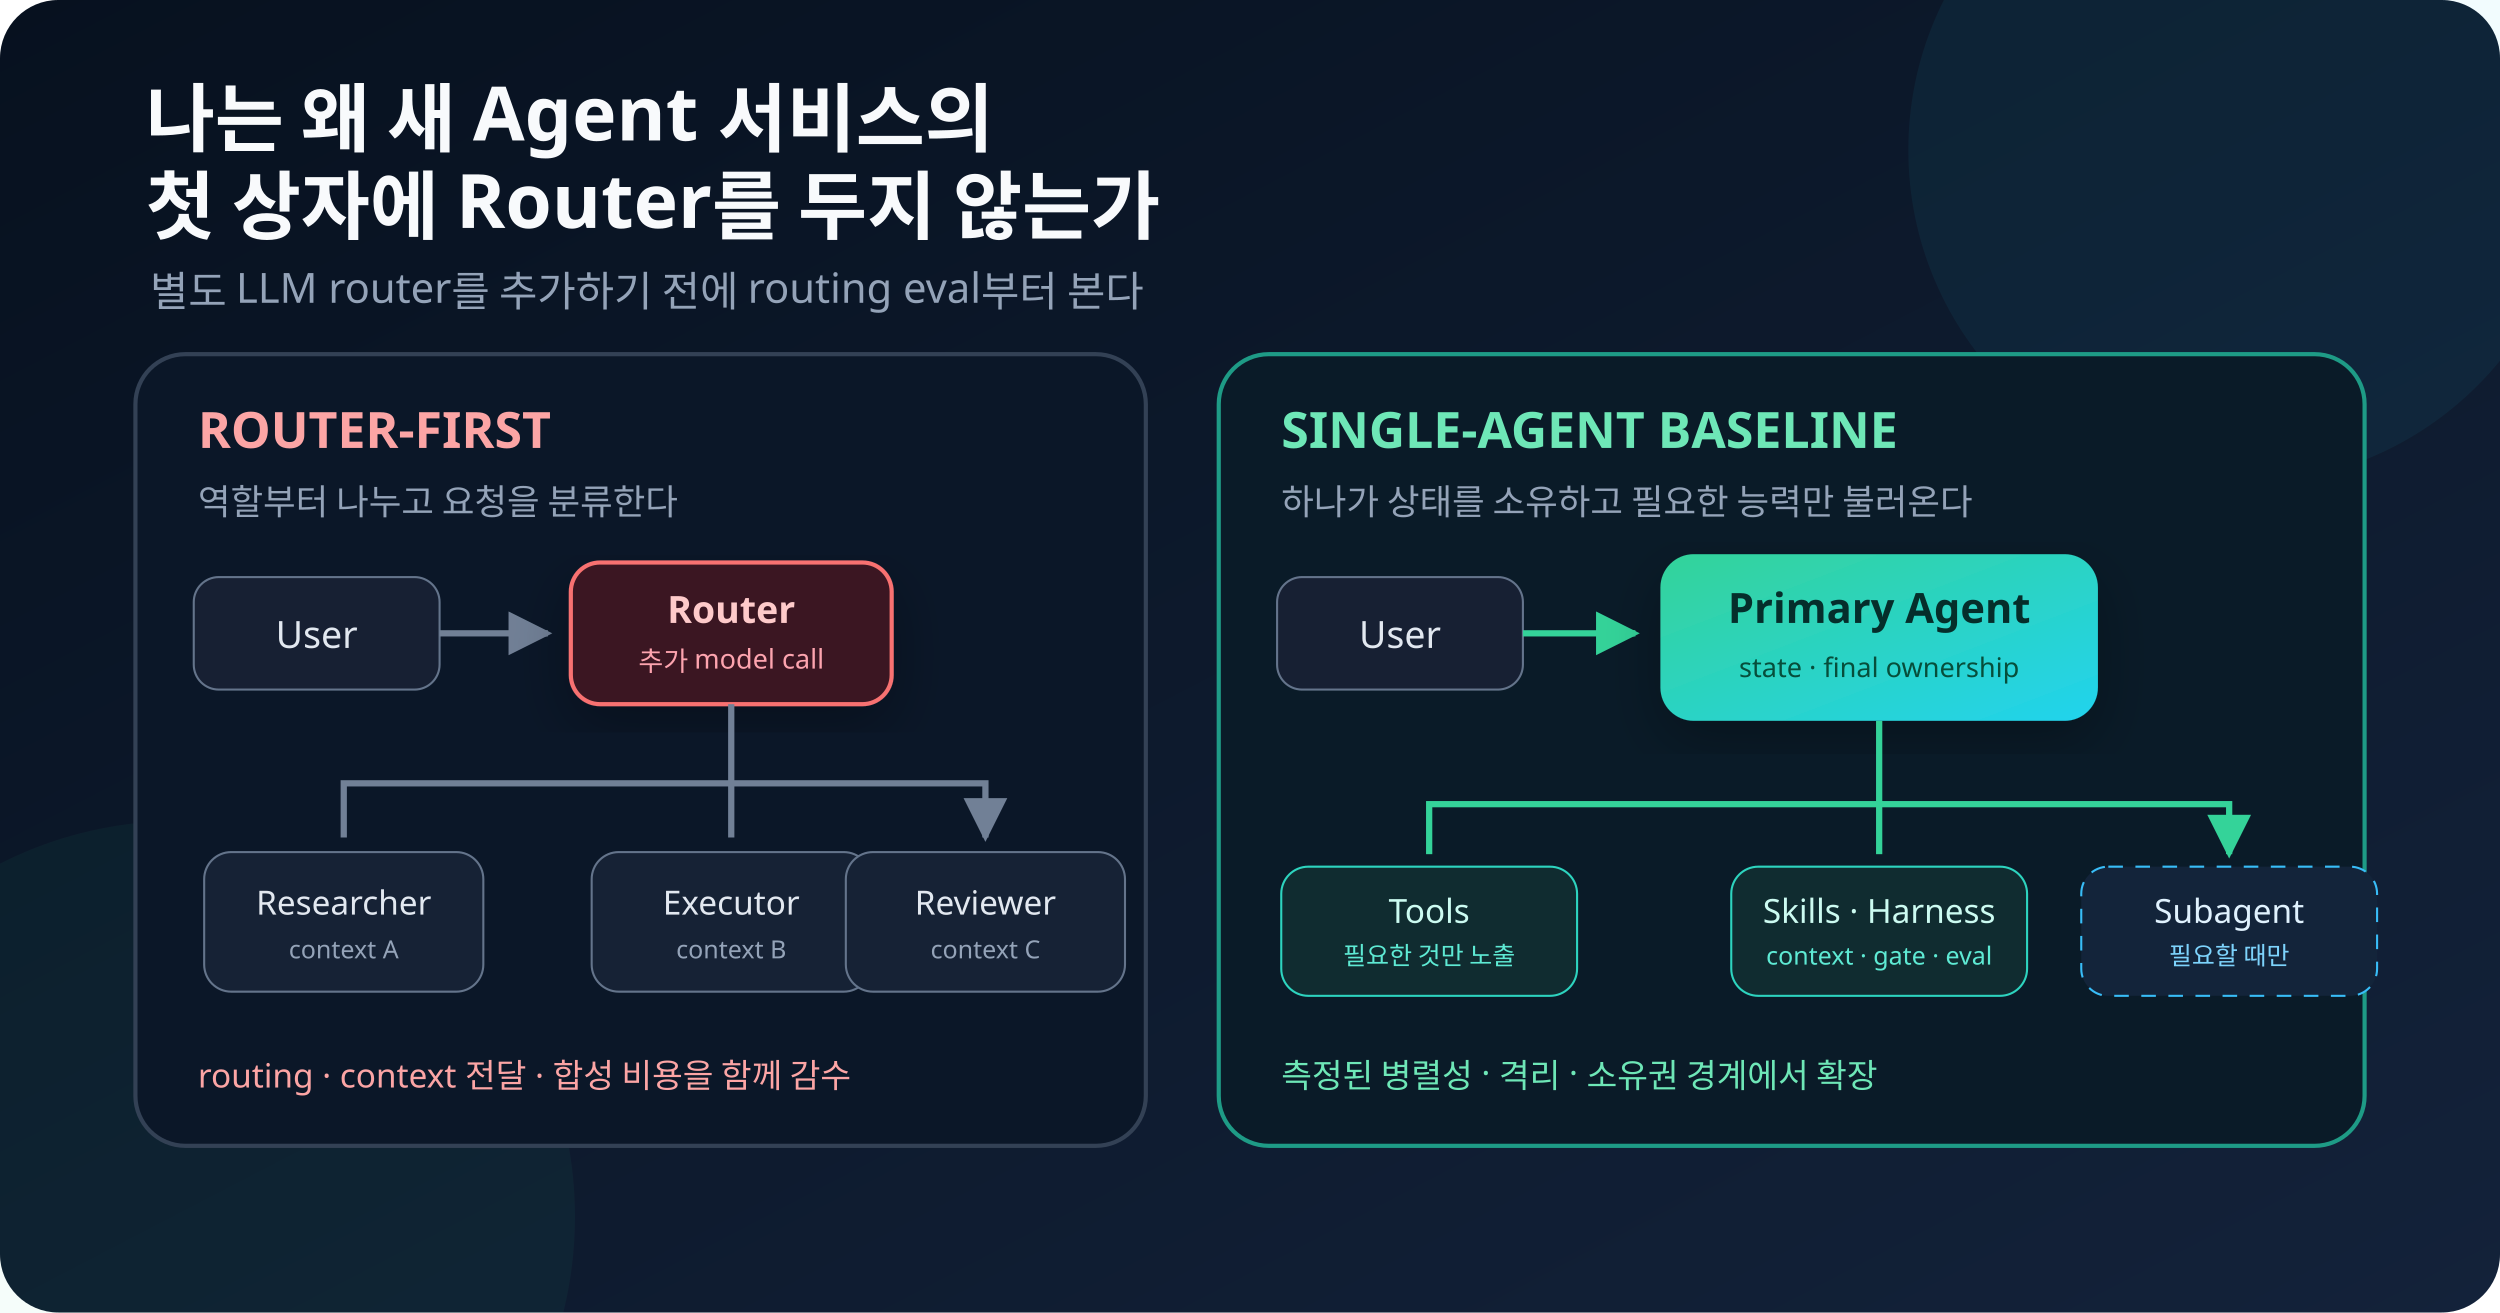
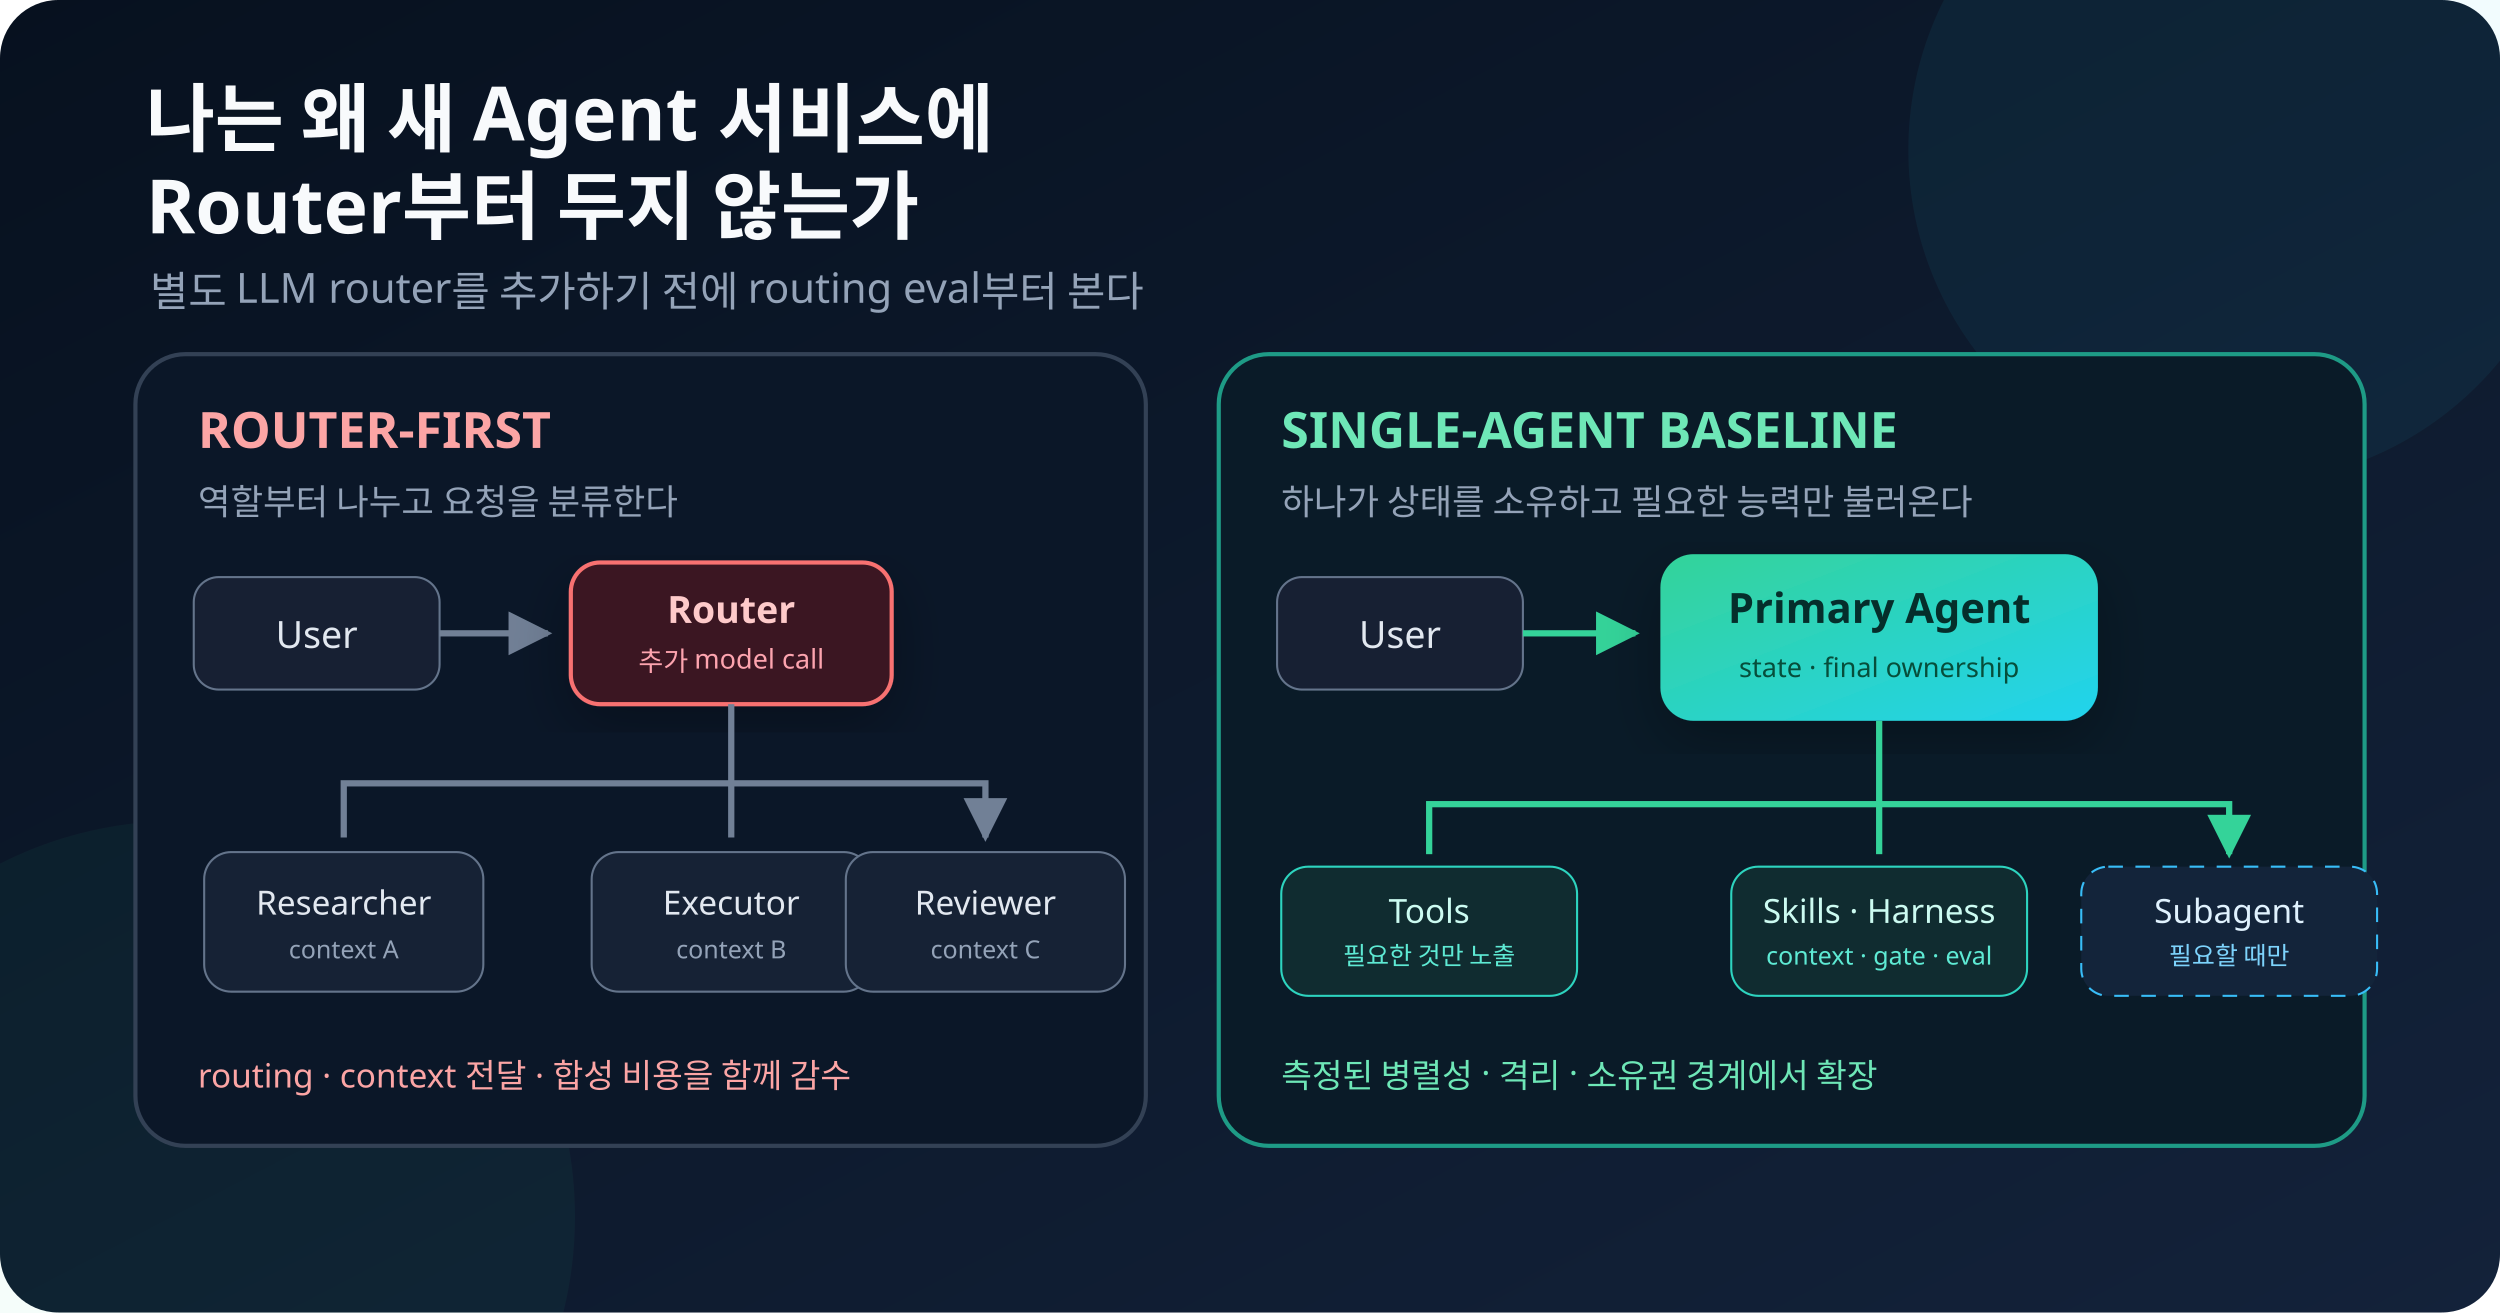
<svg xmlns="http://www.w3.org/2000/svg" width="1200" height="630" viewBox="0 0 1200 630" role="img" aria-labelledby="title desc">
  <defs>
    <linearGradient id="background" x1="0" y1="0" x2="1" y2="1">
      <stop offset="0" stop-color="#07111F" />
      <stop offset="1" stop-color="#13223A" />
    </linearGradient>
    <linearGradient id="agent" x1="0" y1="0" x2="1" y2="1">
      <stop offset="0" stop-color="#34D399" />
      <stop offset="1" stop-color="#22D3EE" />
    </linearGradient>
    <filter id="shadow" x="-20%" y="-20%" width="140%" height="140%">
      <feDropShadow dx="0" dy="10" stdDeviation="14" flood-color="#000000" flood-opacity="0.28" />
    </filter>
    <marker id="arrow" viewBox="0 0 10 10" refX="9" refY="5" markerWidth="7" markerHeight="7" orient="auto-start-reverse">
      <path d="M 0 0 L 10 5 L 0 10 z" fill="#718096" />
    </marker>
    <marker id="arrowGreen" viewBox="0 0 10 10" refX="9" refY="5" markerWidth="7" markerHeight="7" orient="auto-start-reverse">
      <path d="M 0 0 L 10 5 L 0 10 z" fill="#34D399" />
    </marker>
  </defs>
  <rect width="1200" height="630" rx="28" fill="url(#background)" />
  <circle cx="1076" cy="72" r="160" fill="#22D3EE" opacity="0.06" />
  <circle cx="86" cy="584" r="190" fill="#34D399" opacity="0.05" />
-   <text x="70" y="70" fill="#F8FAFC" font-family="Pretendard, Apple SD Gothic Neo, sans-serif" font-size="36" font-weight="750">나는 왜 새 Agent 서비스의</text>
-   <text x="70" y="112" fill="#F8FAFC" font-family="Pretendard, Apple SD Gothic Neo, sans-serif" font-size="36" font-weight="750">첫 상자에 Router를 두지 않는가</text>
+   <text x="70" y="70" fill="#F8FAFC" font-family="Pretendard, Apple SD Gothic Neo, sans-serif" font-size="36" font-weight="750">나는 왜 새 Agent 서비스에</text>
+   <text x="70" y="112" fill="#F8FAFC" font-family="Pretendard, Apple SD Gothic Neo, sans-serif" font-size="36" font-weight="750">Router부터 두지 않는가</text>
  <text x="72" y="147" fill="#94A3B8" font-family="Pretendard, Apple SD Gothic Neo, sans-serif" font-size="20">별도 LLM router를 추가하기 전에 routing eval부터 본다</text>
  <rect x="65" y="170" width="485" height="380" rx="24" fill="#0B1728" stroke="#334155" stroke-width="2" />
  <text x="95" y="215" fill="#FCA5A5" font-family="Pretendard, Apple SD Gothic Neo, sans-serif" font-size="24" font-weight="700">ROUTER-FIRST</text>
  <text x="95" y="247" fill="#94A3B8" font-family="Pretendard, Apple SD Gothic Neo, sans-serif" font-size="17">역할부터 나누고 요청을 분류한다</text>
  <rect x="93" y="277" width="118" height="54" rx="12" fill="#172033" stroke="#64748B" />
  <text x="152" y="311" text-anchor="middle" fill="#E2E8F0" font-family="Pretendard, sans-serif" font-size="18">User</text>
  <path d="M 211 304 H 263" stroke="#718096" stroke-width="3" marker-end="url(#arrow)" />
  <rect x="274" y="270" width="154" height="68" rx="14" fill="#3A1821" stroke="#F87171" stroke-width="2" filter="url(#shadow)" />
  <text x="351" y="299" text-anchor="middle" fill="#FECACA" font-family="Pretendard, sans-serif" font-size="18" font-weight="700">Router</text>
  <text x="351" y="322" text-anchor="middle" fill="#FDA4AF" font-family="Pretendard, sans-serif" font-size="13">추가 model call</text>
  <path d="M 351 338 V 376 M 351 376 H 165 V 402 M 351 376 V 402 M 351 376 H 473 V 402" fill="none" stroke="#718096" stroke-width="3" marker-end="url(#arrow)" />
  <rect x="98" y="409" width="134" height="67" rx="13" fill="#162235" stroke="#64748B" />
  <text x="165" y="439" text-anchor="middle" fill="#E2E8F0" font-family="Pretendard, sans-serif" font-size="16">Researcher</text>
  <text x="165" y="460" text-anchor="middle" fill="#94A3B8" font-family="Pretendard, sans-serif" font-size="12">context A</text>
  <rect x="284" y="409" width="134" height="67" rx="13" fill="#162235" stroke="#64748B" />
  <text x="351" y="439" text-anchor="middle" fill="#E2E8F0" font-family="Pretendard, sans-serif" font-size="16">Executor</text>
  <text x="351" y="460" text-anchor="middle" fill="#94A3B8" font-family="Pretendard, sans-serif" font-size="12">context B</text>
  <rect x="406" y="409" width="134" height="67" rx="13" fill="#162235" stroke="#64748B" />
  <text x="473" y="439" text-anchor="middle" fill="#E2E8F0" font-family="Pretendard, sans-serif" font-size="16">Reviewer</text>
  <text x="473" y="460" text-anchor="middle" fill="#94A3B8" font-family="Pretendard, sans-serif" font-size="12">context C</text>
  <text x="95" y="522" fill="#FCA5A5" font-family="Pretendard, sans-serif" font-size="16">routing · context 전달 · 합성 비용을 함께 감수</text>
  <rect x="585" y="170" width="550" height="380" rx="24" fill="#0A1B28" stroke="#1E9B86" stroke-width="2" />
  <text x="615" y="215" fill="#6EE7B7" font-family="Pretendard, Apple SD Gothic Neo, sans-serif" font-size="24" font-weight="700">SINGLE-AGENT BASELINE</text>
  <text x="615" y="247" fill="#94A3B8" font-family="Pretendard, Apple SD Gothic Neo, sans-serif" font-size="17">하나가 상태를 소유하고 필요한 능력만 불러온다</text>
  <rect x="613" y="277" width="118" height="54" rx="12" fill="#172033" stroke="#64748B" />
  <text x="672" y="311" text-anchor="middle" fill="#E2E8F0" font-family="Pretendard, sans-serif" font-size="18">User</text>
  <path d="M 731 304 H 785" stroke="#34D399" stroke-width="3" marker-end="url(#arrowGreen)" />
  <rect x="797" y="266" width="210" height="80" rx="16" fill="url(#agent)" filter="url(#shadow)" />
  <text x="902" y="299" text-anchor="middle" fill="#052E2B" font-family="Pretendard, sans-serif" font-size="20" font-weight="800">Primary Agent</text>
  <text x="902" y="325" text-anchor="middle" fill="#064E3B" font-family="Pretendard, sans-serif" font-size="13">state · final ownership</text>
  <path d="M 902 346 V 386" stroke="#34D399" stroke-width="3" />
  <path d="M 902 386 H 686 V 410 M 902 386 V 410 M 902 386 H 1070 V 410" fill="none" stroke="#34D399" stroke-width="3" marker-end="url(#arrowGreen)" />
  <rect x="615" y="416" width="142" height="62" rx="13" fill="#102C30" stroke="#2DD4BF" />
  <text x="686" y="443" text-anchor="middle" fill="#CCFBF1" font-family="Pretendard, sans-serif" font-size="16">Tools</text>
  <text x="686" y="463" text-anchor="middle" fill="#5EEAD4" font-family="Pretendard, sans-serif" font-size="12">필요한 것만 노출</text>
  <rect x="831" y="416" width="142" height="62" rx="13" fill="#102C30" stroke="#2DD4BF" />
  <text x="902" y="443" text-anchor="middle" fill="#CCFBF1" font-family="Pretendard, sans-serif" font-size="16">Skills · Harness</text>
  <text x="902" y="463" text-anchor="middle" fill="#5EEAD4" font-family="Pretendard, sans-serif" font-size="12">context · gate · eval</text>
  <rect x="999" y="416" width="142" height="62" rx="13" fill="#13243A" stroke="#38BDF8" stroke-dasharray="7 6" />
  <text x="1070" y="443" text-anchor="middle" fill="#E0F2FE" font-family="Pretendard, sans-serif" font-size="16">Subagent</text>
  <text x="1070" y="463" text-anchor="middle" fill="#7DD3FC" font-family="Pretendard, sans-serif" font-size="12">필요할 때만</text>
  <text x="615" y="522" fill="#6EE7B7" font-family="Pretendard, sans-serif" font-size="16">측정된 병렬성 · 격리 · 소유권 경계에서 확장</text>
</svg>
